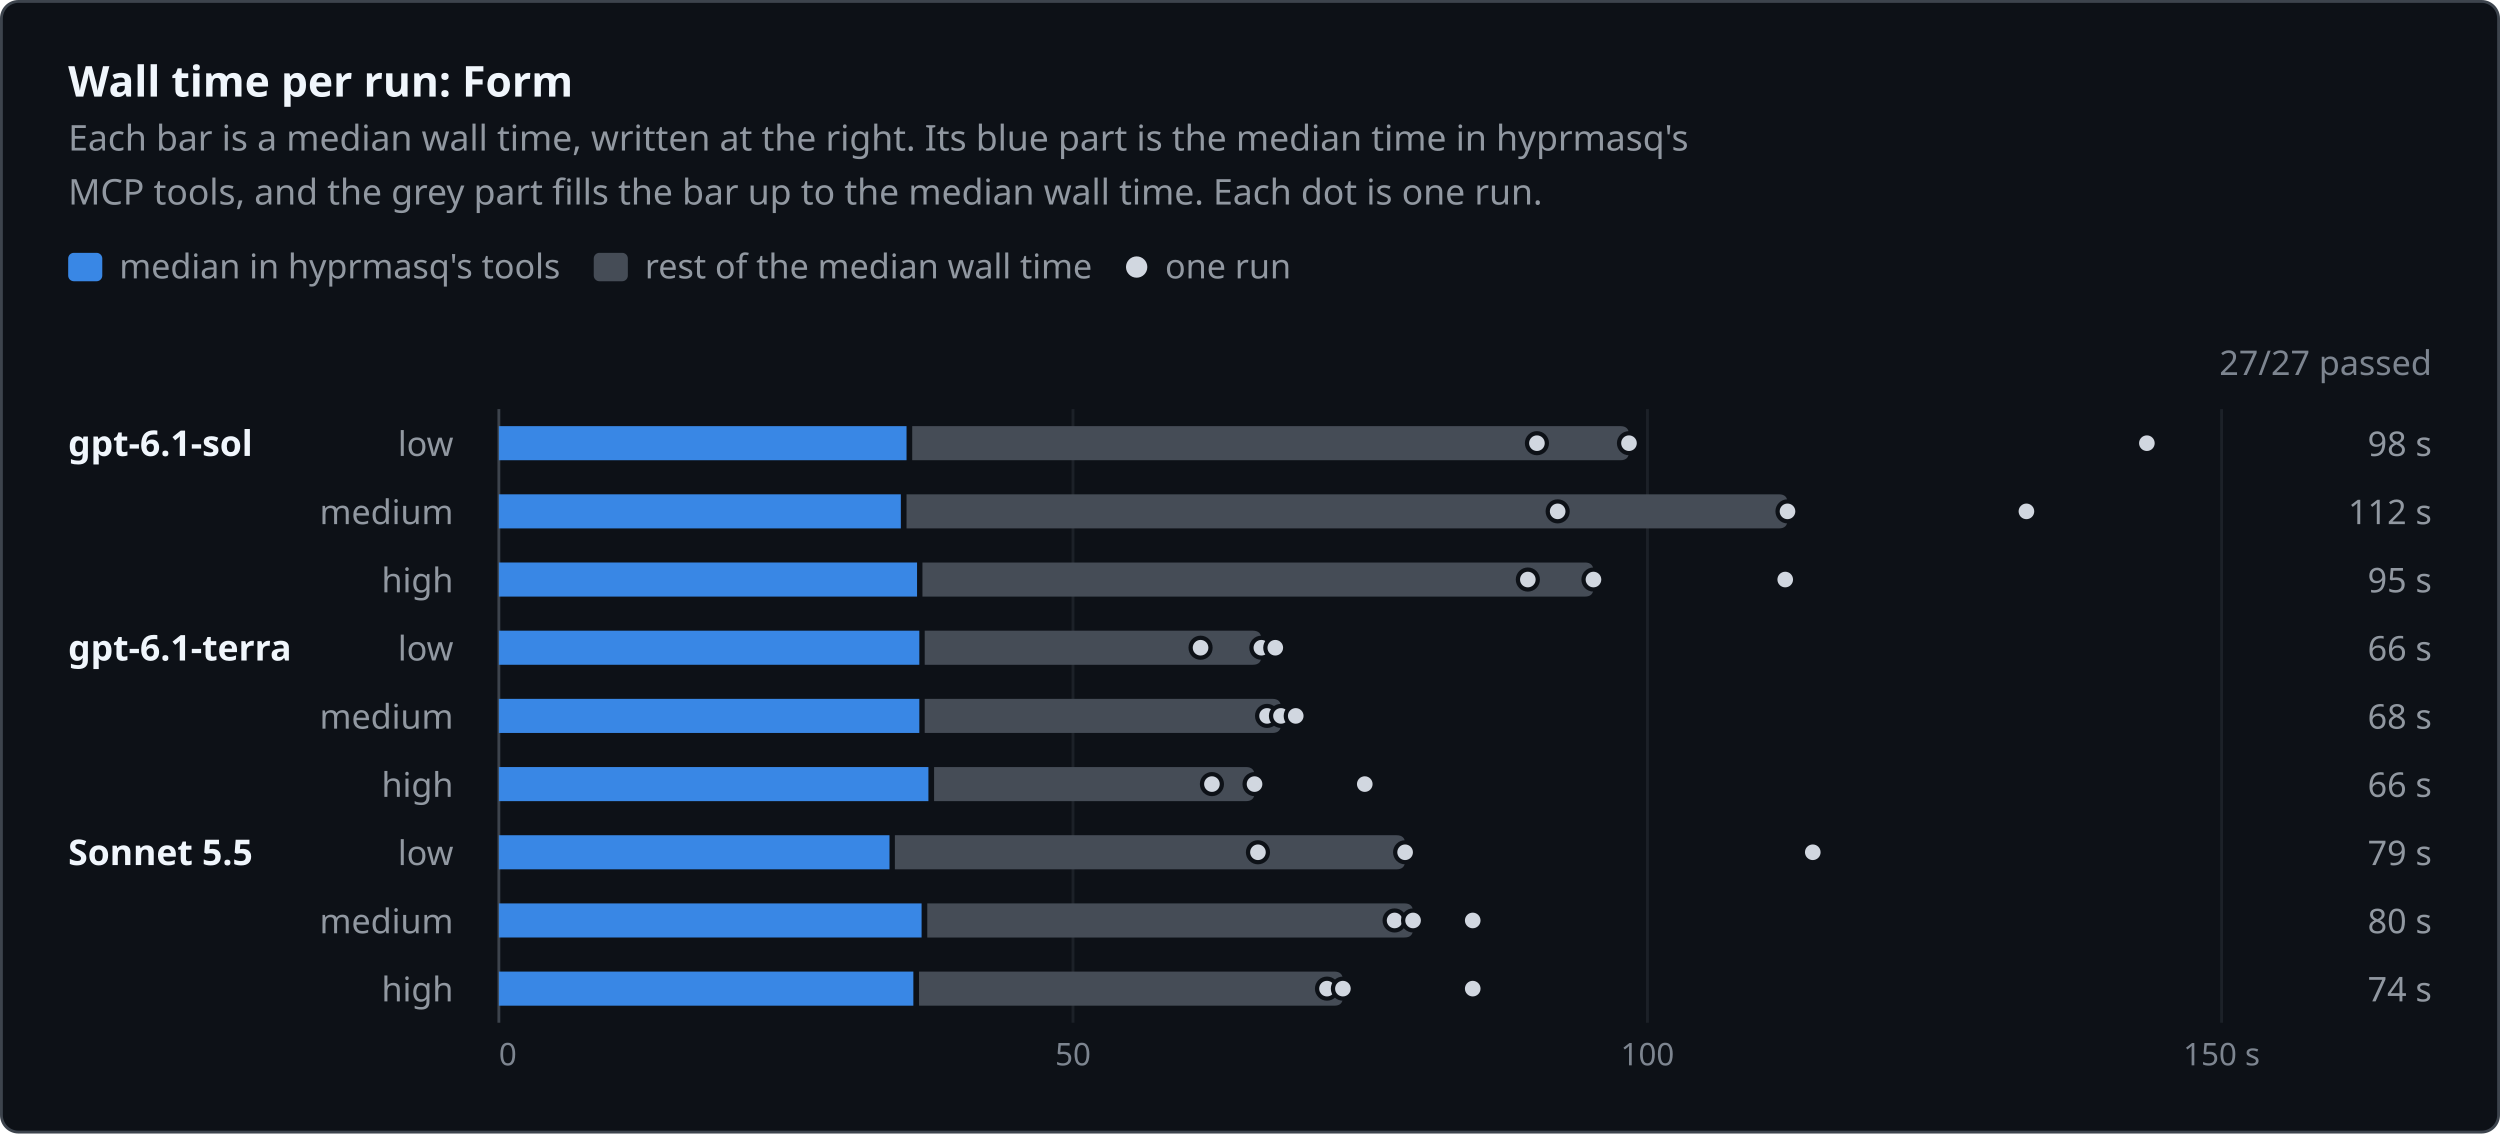
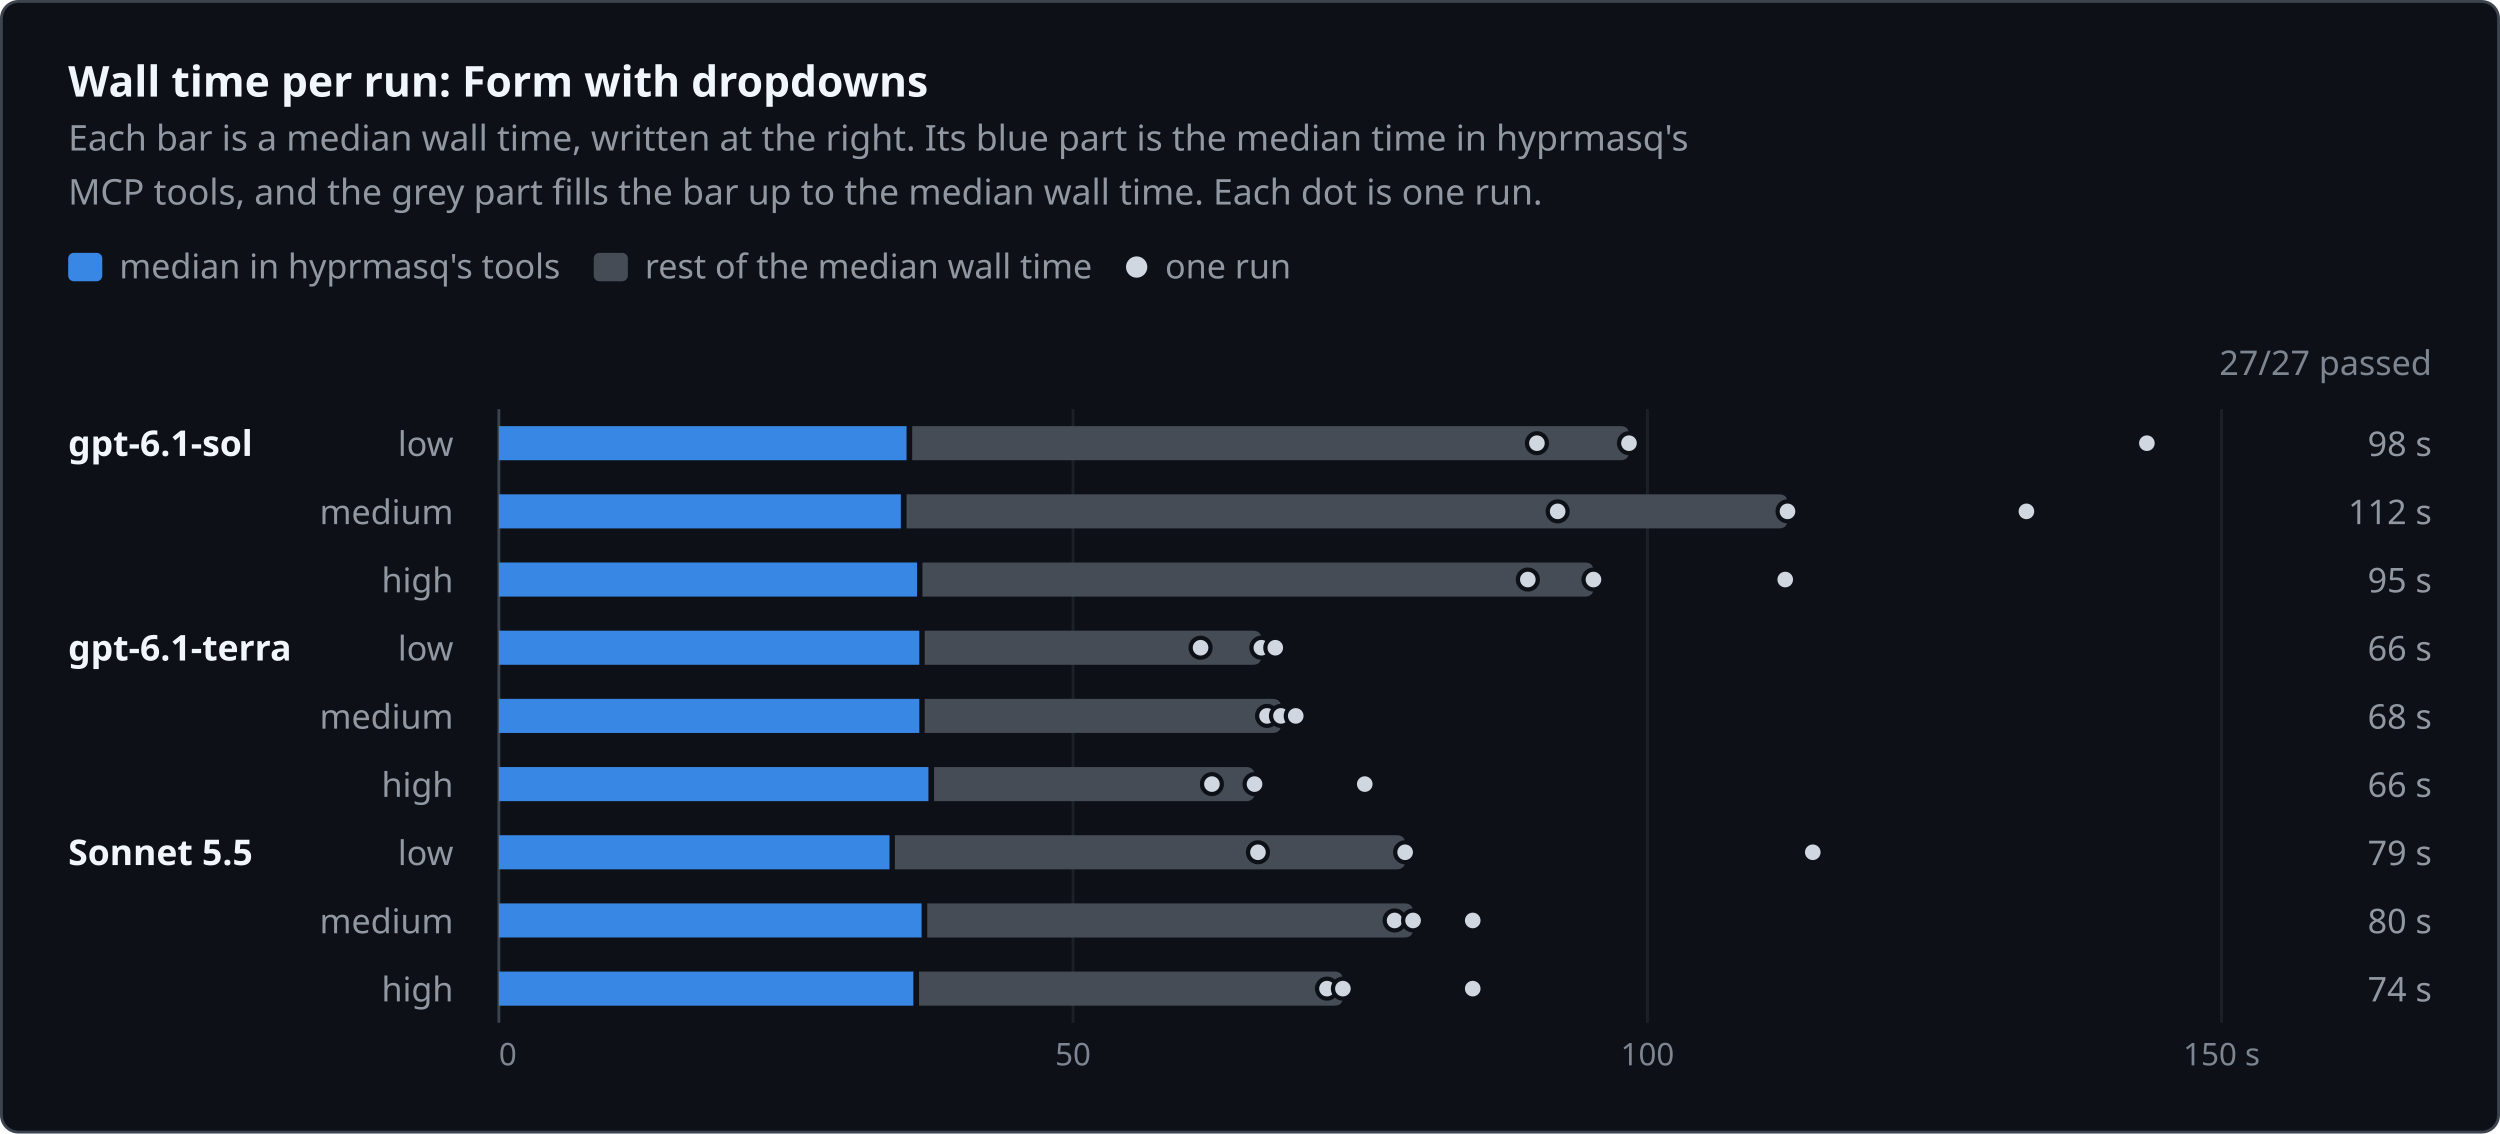
- <svg xmlns="http://www.w3.org/2000/svg" width="880" height="399" viewBox="0 0 880 399" role="img" aria-label="Wall time per run of each agent in the form task. Each bar is the median wall time with the median time in hyprmasq's tools inside it, and each dot one run.">
+ <svg xmlns="http://www.w3.org/2000/svg" width="880" height="399" viewBox="0 0 880 399" role="img" aria-label="Wall time per run of each agent in the Form with dropdowns task. Each bar is the median wall time with the median time in hyprmasq's tools inside it, and each dot one run.">
  <style>text{font-family:-apple-system, BlinkMacSystemFont, "Segoe UI", "Noto Sans", Helvetica, Arial, sans-serif;font-variant-numeric:tabular-nums}.t{fill:#f0f6fc}.t2{fill:#9198a1}.m{fill:#7d8590}.bg{fill:#0d1117;stroke:#3d444d}.grid{stroke:#1c2128;stroke-width:1}.axis{stroke:#3d444d;stroke-width:1}.tools{fill:#3987e5}.out{fill:#454c56}.dot{fill:#d1d7e0;stroke:#0d1117;stroke-width:1.5}.miss{fill:#0d1117;stroke:#f85149;stroke-width:1.75}.pass{fill:#3fb950}.fail{fill:#0d1117;stroke:#f85149;stroke-width:1.75}.cut{stroke:#0d1117;stroke-width:2}.s0{fill:#3987e5}.s1{fill:#d95926}.s2{fill:#199e70}.s3{fill:#c98500}.s4{fill:#d55181}.s5{fill:#008300}.s6{fill:#9085e9}.s7{fill:#e66767}</style>
  <rect x="0.5" y="0.5" width="879" height="398" rx="6" class="bg" />
-   <text x="24" y="34" class="t" font-size="15" font-weight="600">Wall time per run: Form</text>
+   <text x="24" y="34" class="t" font-size="15" font-weight="600">Wall time per run: Form with dropdowns</text>
  <text x="24" y="53" class="t2" font-size="12.5">Each bar is a median wall time, written at the right. Its blue part is the median time in hyprmasq's</text>
  <text x="24" y="72" class="t2" font-size="12.5">MCP tools, and the grey part fills the bar up to the median wall time. Each dot is one run.</text>
  <rect x="24" y="89" width="12" height="10" class="tools" rx="2" />
  <text x="42" y="98" class="t2" font-size="12">median in hyprmasq's tools</text>
  <rect x="209" y="89" width="12" height="10" class="out" rx="2" />
  <text x="227" y="98" class="t2" font-size="12">rest of the median wall time</text>
  <circle cx="400.1" cy="94" r="4.5" class="dot" />
  <text x="410.1" y="98" class="t2" font-size="12">one run</text>
  <text x="856" y="132" class="m" font-size="12" text-anchor="end">27/27 passed</text>
  <line x1="175.6" y1="144" x2="175.6" y2="360" class="axis" />
  <text x="175.6" y="375" class="m" font-size="11">0</text>
  <line x1="377.7" y1="144" x2="377.7" y2="360" class="grid" />
  <text x="377.7" y="375" class="m" font-size="11" text-anchor="middle">50</text>
  <line x1="579.9" y1="144" x2="579.9" y2="360" class="grid" />
  <text x="579.9" y="375" class="m" font-size="11" text-anchor="middle">100</text>
  <line x1="782" y1="144" x2="782" y2="360" class="grid" />
  <text x="782" y="375" class="m" font-size="11" text-anchor="middle">150 s</text>
  <rect x="175.6" y="150" width="143.5" height="12" class="tools" />
  <path d="M321.1 150H570.4Q573.4 150 573.4 153V159Q573.4 162 570.4 162H321.1Z" class="out" />
  <circle cx="541" cy="156" r="3.5" class="dot" />
  <circle cx="573.4" cy="156" r="3.5" class="dot" />
  <circle cx="755.7" cy="156" r="3.5" class="dot" />
  <text x="856" y="160.5" class="t2" font-size="12" text-anchor="end">98 s</text>
  <rect x="175.6" y="174" width="141.5" height="12" class="tools" />
  <path d="M319.1 174H626.2Q629.2 174 629.2 177V183Q629.2 186 626.2 186H319.1Z" class="out" />
  <circle cx="548.3" cy="180" r="3.5" class="dot" />
  <circle cx="629.2" cy="180" r="3.5" class="dot" />
  <circle cx="713.3" cy="180" r="3.5" class="dot" />
  <text x="856" y="184.5" class="t2" font-size="12" text-anchor="end">112 s</text>
  <rect x="175.6" y="198" width="147.2" height="12" class="tools" />
  <path d="M324.7 198H557.9Q560.9 198 560.9 201V207Q560.9 210 557.9 210H324.7Z" class="out" />
  <circle cx="537.8" cy="204" r="3.5" class="dot" />
  <circle cx="560.9" cy="204" r="3.5" class="dot" />
  <circle cx="628.4" cy="204" r="3.5" class="dot" />
  <text x="856" y="208.5" class="t2" font-size="12" text-anchor="end">95 s</text>
  <rect x="175.6" y="222" width="148" height="12" class="tools" />
  <path d="M325.5 222H441Q444 222 444 225V231Q444 234 441 234H325.5Z" class="out" />
  <circle cx="422.6" cy="228" r="3.5" class="dot" />
  <circle cx="444" cy="228" r="3.5" class="dot" />
  <circle cx="448.9" cy="228" r="3.5" class="dot" />
  <text x="856" y="232.5" class="t2" font-size="12" text-anchor="end">66 s</text>
  <rect x="175.6" y="246" width="148" height="12" class="tools" />
  <path d="M325.5 246H447.9Q450.9 246 450.9 249V255Q450.9 258 447.9 258H325.5Z" class="out" />
  <circle cx="446" cy="252" r="3.5" class="dot" />
  <circle cx="450.9" cy="252" r="3.5" class="dot" />
  <circle cx="456.1" cy="252" r="3.5" class="dot" />
  <text x="856" y="256.5" class="t2" font-size="12" text-anchor="end">68 s</text>
  <rect x="175.6" y="270" width="151.2" height="12" class="tools" />
  <path d="M328.8 270H438.6Q441.6 270 441.6 273V279Q441.6 282 438.6 282H328.8Z" class="out" />
  <circle cx="426.6" cy="276" r="3.5" class="dot" />
  <circle cx="441.6" cy="276" r="3.5" class="dot" />
  <circle cx="480.4" cy="276" r="3.5" class="dot" />
  <text x="856" y="280.5" class="t2" font-size="12" text-anchor="end">66 s</text>
  <rect x="175.6" y="294" width="137.5" height="12" class="tools" />
  <path d="M315 294H491.6Q494.6 294 494.6 297V303Q494.6 306 491.6 306H315Z" class="out" />
  <circle cx="442.8" cy="300" r="3.5" class="dot" />
  <circle cx="494.6" cy="300" r="3.5" class="dot" />
  <circle cx="638.1" cy="300" r="3.5" class="dot" />
  <text x="856" y="304.5" class="t2" font-size="12" text-anchor="end">79 s</text>
  <rect x="175.6" y="318" width="148.8" height="12" class="tools" />
  <path d="M326.4 318H494.4Q497.4 318 497.4 321V327Q497.4 330 494.4 330H326.4Z" class="out" />
  <circle cx="490.9" cy="324" r="3.5" class="dot" />
  <circle cx="497.4" cy="324" r="3.5" class="dot" />
  <circle cx="518.4" cy="324" r="3.5" class="dot" />
  <text x="856" y="328.5" class="t2" font-size="12" text-anchor="end">80 s</text>
  <rect x="175.6" y="342" width="145.9" height="12" class="tools" />
  <path d="M323.5 342H469.7Q472.7 342 472.7 345V351Q472.7 354 469.7 354H323.5Z" class="out" />
  <circle cx="467.1" cy="348" r="3.5" class="dot" />
  <circle cx="472.7" cy="348" r="3.5" class="dot" />
  <circle cx="518.4" cy="348" r="3.5" class="dot" />
  <text x="856" y="352.5" class="t2" font-size="12" text-anchor="end">74 s</text>
  <text x="24" y="160.5" class="t" font-size="12.5" font-weight="600">gpt-6.1-sol</text>
  <text x="159.6" y="160.5" class="t2" font-size="12" text-anchor="end">low</text>
  <text x="159.6" y="184.5" class="t2" font-size="12" text-anchor="end">medium</text>
  <text x="159.6" y="208.5" class="t2" font-size="12" text-anchor="end">high</text>
  <text x="24" y="232.5" class="t" font-size="12.5" font-weight="600">gpt-6.1-terra</text>
  <text x="159.6" y="232.5" class="t2" font-size="12" text-anchor="end">low</text>
  <text x="159.6" y="256.5" class="t2" font-size="12" text-anchor="end">medium</text>
  <text x="159.6" y="280.5" class="t2" font-size="12" text-anchor="end">high</text>
  <text x="24" y="304.5" class="t" font-size="12.5" font-weight="600">Sonnet 5.5</text>
  <text x="159.6" y="304.5" class="t2" font-size="12" text-anchor="end">low</text>
  <text x="159.6" y="328.5" class="t2" font-size="12" text-anchor="end">medium</text>
  <text x="159.6" y="352.5" class="t2" font-size="12" text-anchor="end">high</text>
</svg>
